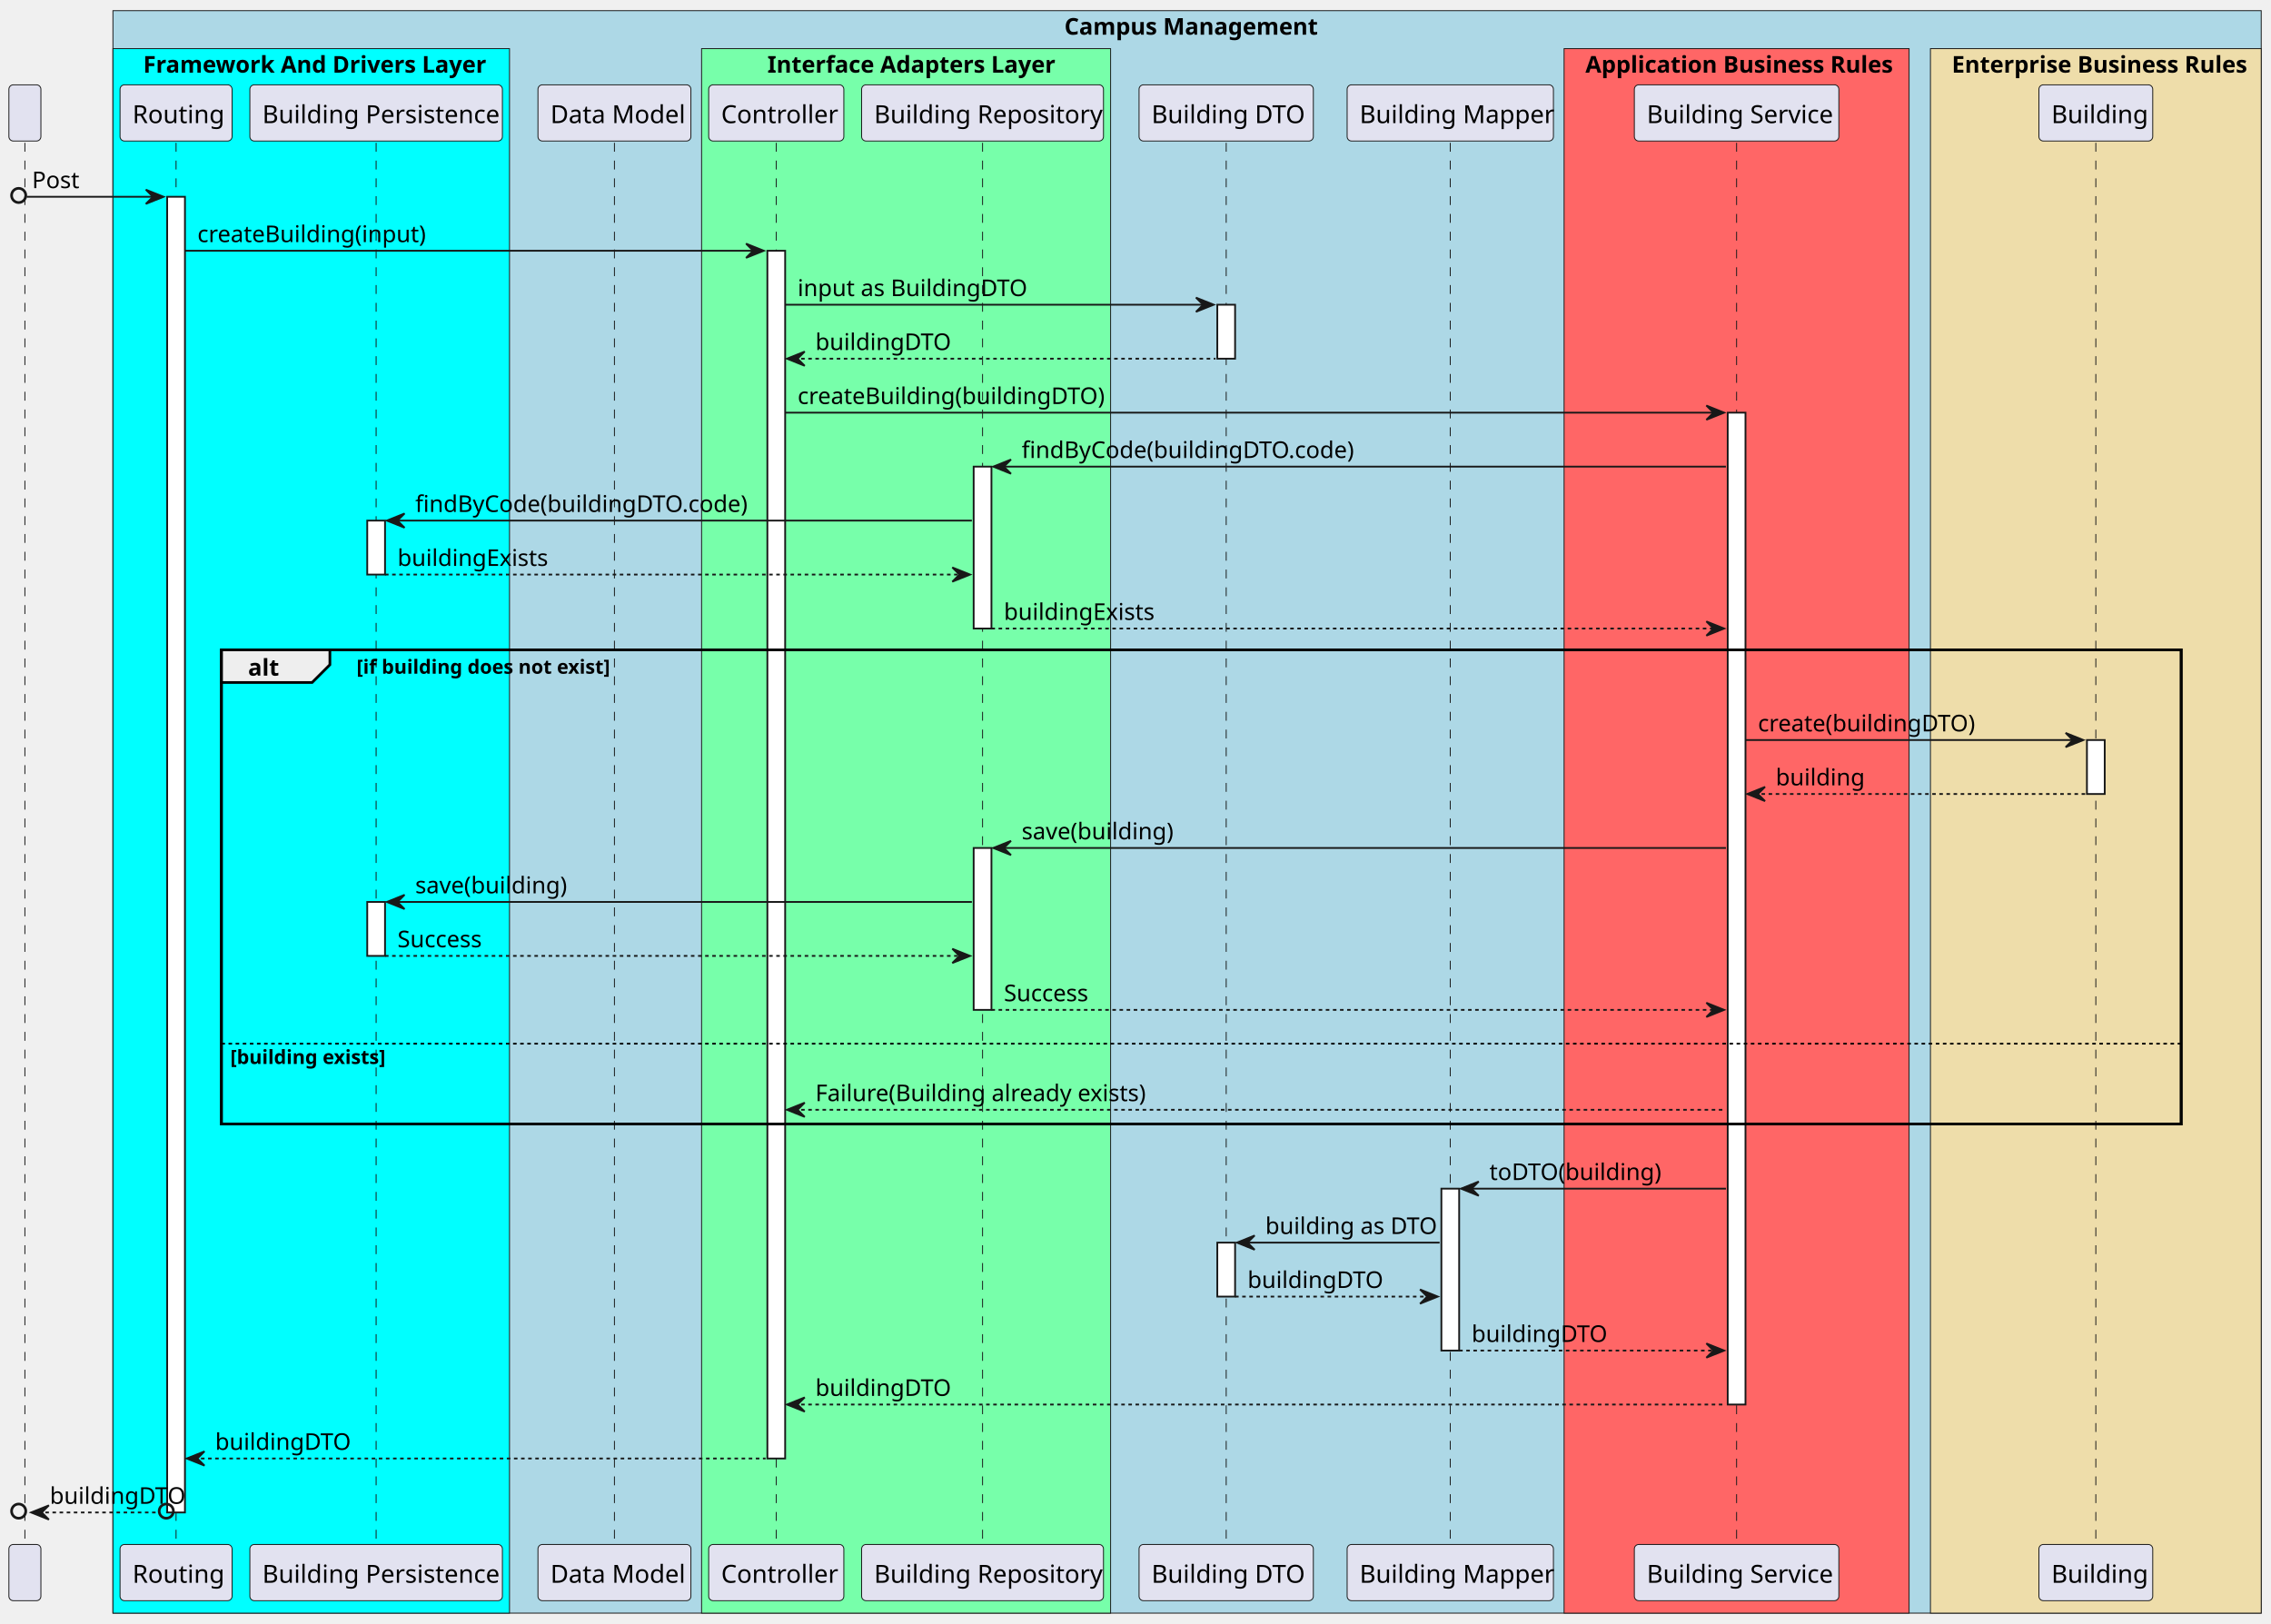
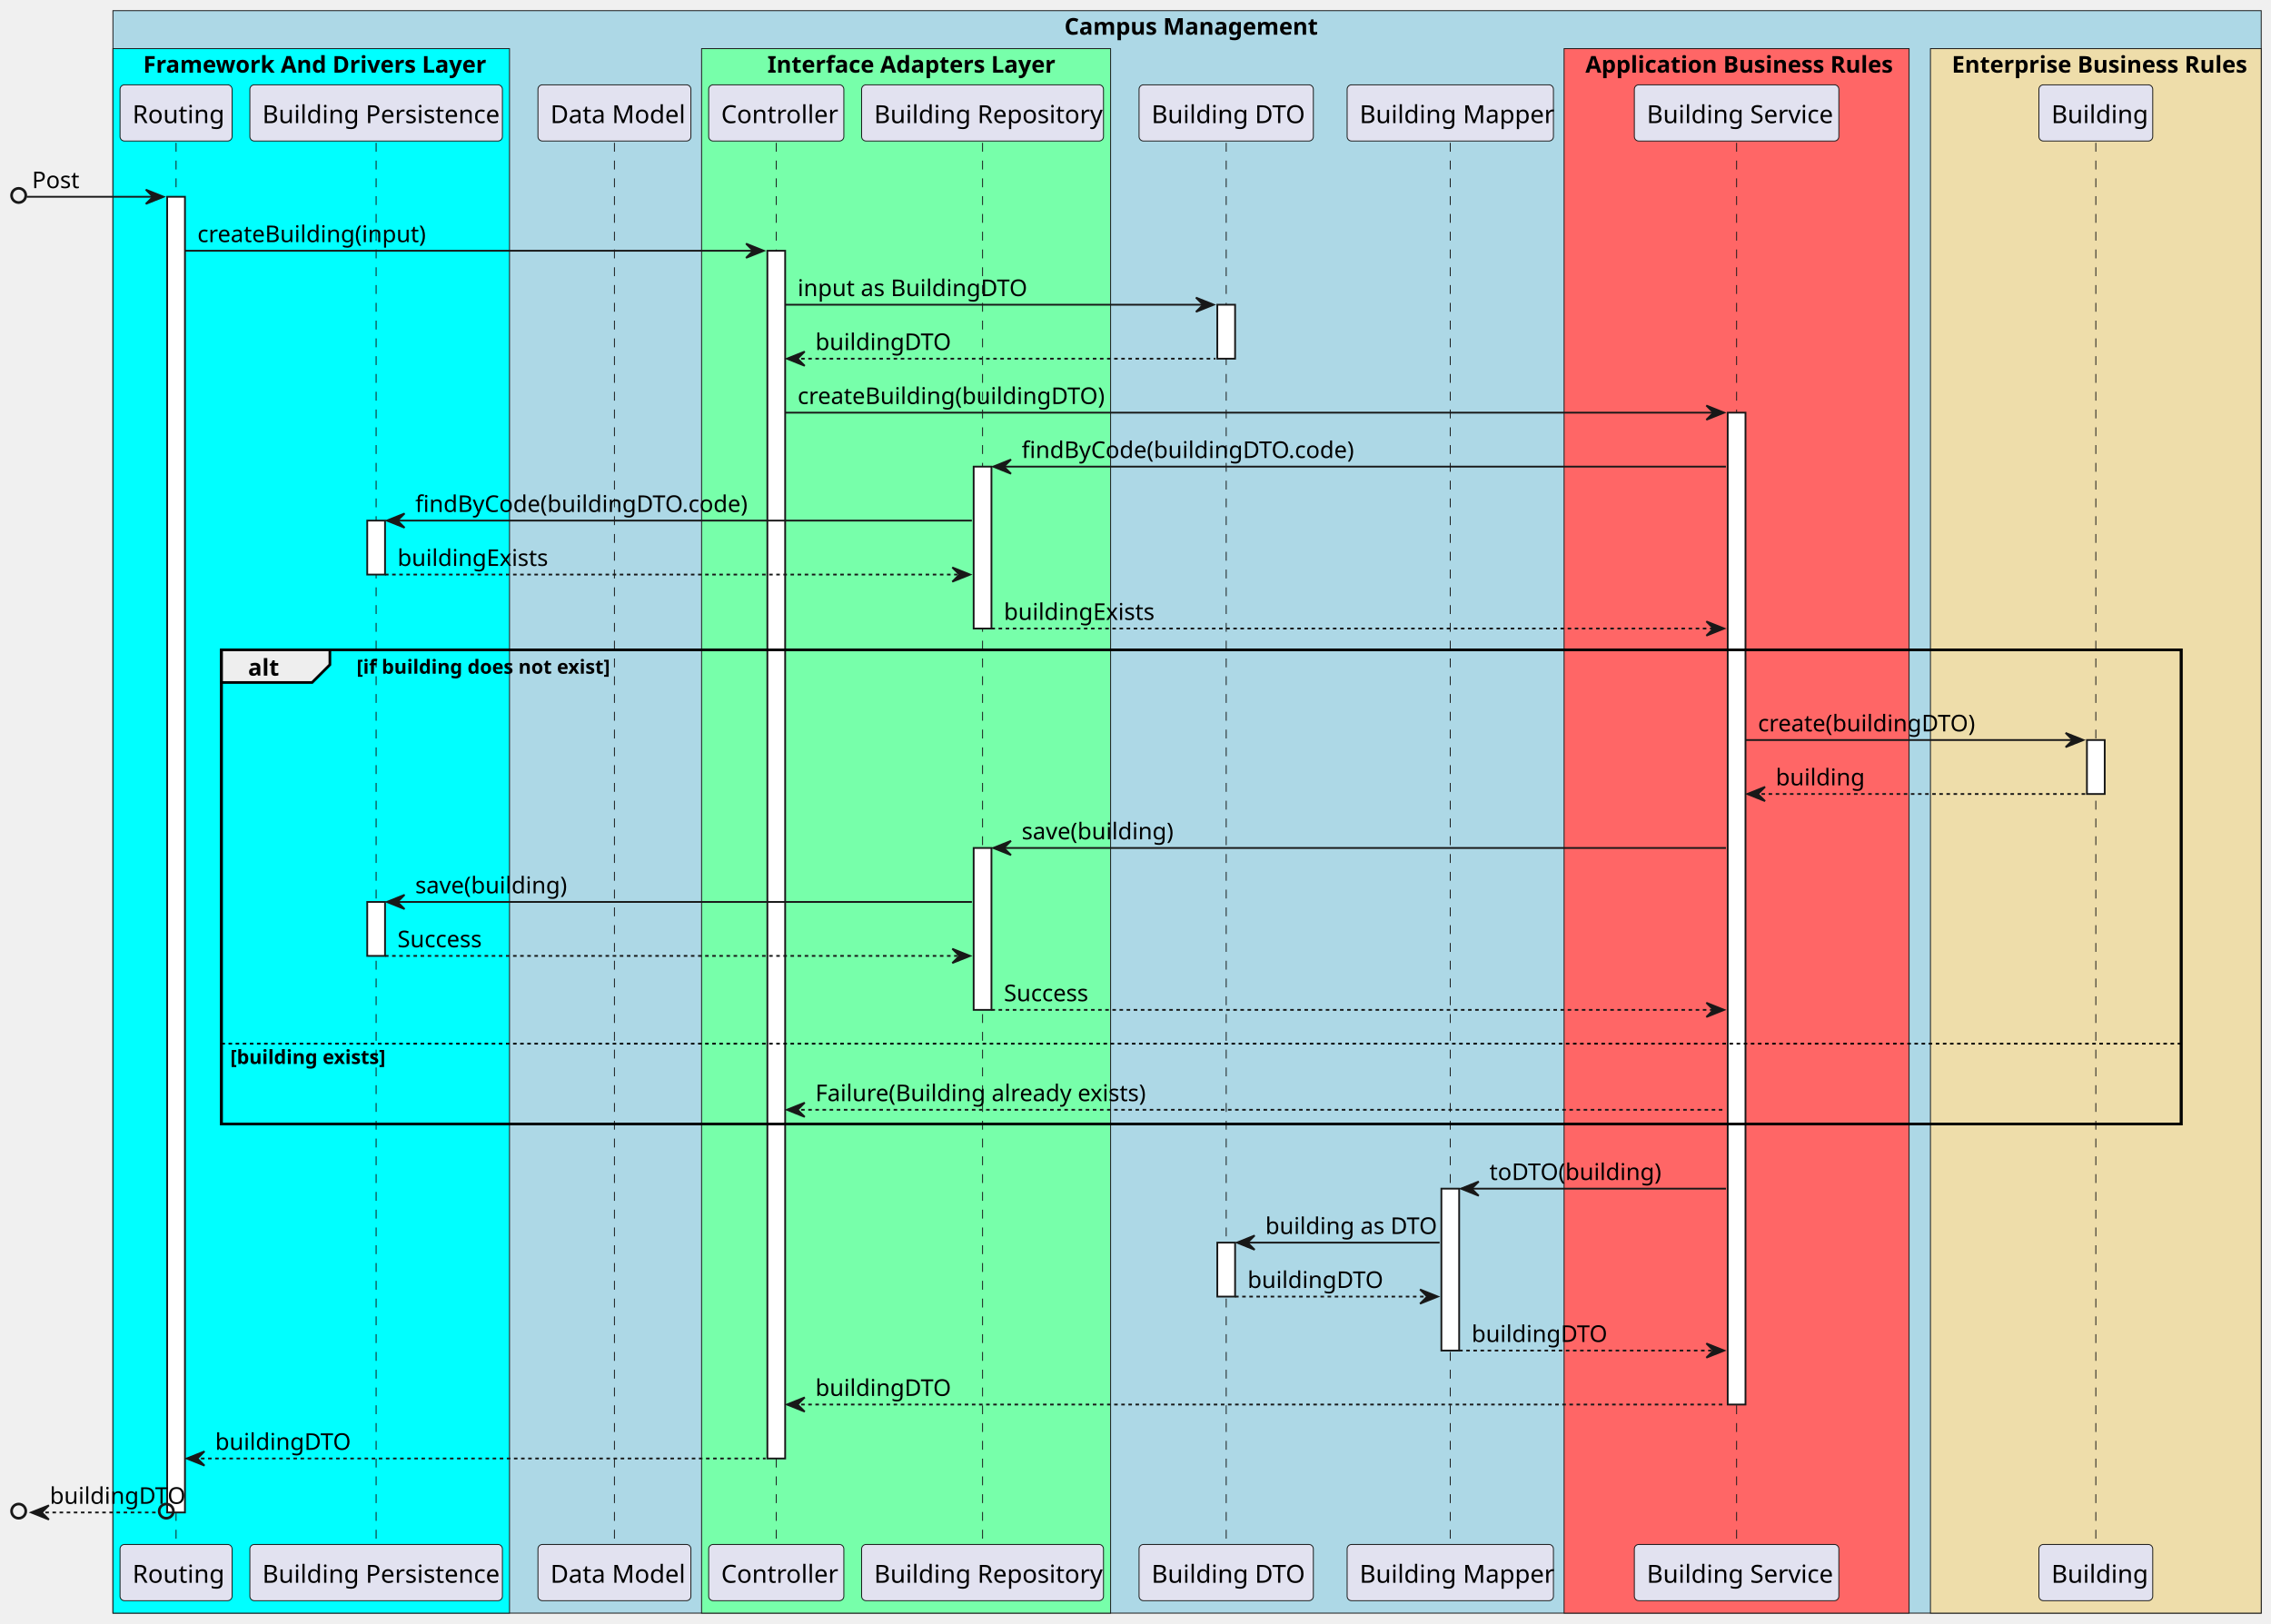
<svg xmlns="http://www.w3.org/2000/svg" contentStyleType="text/css" height="913px" preserveAspectRatio="none" style="width:1277px;height:913px;background:#FFFFFF;" version="1.1" viewBox="0 0 1277 913" width="1277px" zoomAndPan="magnify">
  <defs />
  <g>
    <rect fill="#ADD8E6" height="901.195" style="stroke:#181818;stroke-width:0.5;" width="1208" x="63.5" y="6" />
    <text fill="#000000" font-family="sans-serif" font-size="13" font-weight="bold" lengthAdjust="spacing" textLength="138" x="598.5" y="19.495">Campus Management</text>
    <rect fill="#00FFFF" height="879.844" style="stroke:#181818;stroke-width:0.5;" width="223" x="63.5" y="27.352" />
    <text fill="#000000" font-family="sans-serif" font-size="13" font-weight="bold" lengthAdjust="spacing" textLength="189" x="80.5" y="40.847">Framework And Drivers Layer</text>
    <rect fill="#77FFAA" height="879.844" style="stroke:#181818;stroke-width:0.5;" width="230" x="394.5" y="27.352" />
    <text fill="#000000" font-family="sans-serif" font-size="13" font-weight="bold" lengthAdjust="spacing" textLength="156" x="431.5" y="40.847">Interface Adapters Layer</text>
    <rect fill="#FF6666" height="879.844" style="stroke:#181818;stroke-width:0.5;" width="194" x="879.5" y="27.352" />
    <text fill="#000000" font-family="sans-serif" font-size="13" font-weight="bold" lengthAdjust="spacing" textLength="170" x="891.5" y="40.847">Application Business Rules</text>
    <rect fill="#EEDDAA" height="879.844" style="stroke:#181818;stroke-width:0.5;" width="186" x="1085.5" y="27.352" />
    <text fill="#000000" font-family="sans-serif" font-size="13" font-weight="bold" lengthAdjust="spacing" textLength="162" x="1097.5" y="40.847">Enterprise Business Rules</text>
    <rect fill="none" height="266.648" style="stroke:#000000;stroke-width:1.5;" width="1102" x="124.5" y="365.477" />
-     <line style="stroke:#181818;stroke-width:0.5;stroke-dasharray:5.0,5.0;" x1="14" x2="14" y1="80.312" y2="868.586" />
    <line style="stroke:#181818;stroke-width:0.5;stroke-dasharray:5.0,5.0;" x1="99" x2="99" y1="80.312" y2="868.586" />
    <rect fill="#FFFFFF" height="739.922" style="stroke:#181818;stroke-width:1.0;" width="10" x="94" y="110.664" />
    <line style="stroke:#181818;stroke-width:0.5;stroke-dasharray:5.0,5.0;" x1="211.5" x2="211.5" y1="80.312" y2="868.586" />
    <rect fill="#FFFFFF" height="30.352" style="stroke:#181818;stroke-width:1.0;" width="10" x="206.5" y="292.773" />
    <rect fill="#FFFFFF" height="30.352" style="stroke:#181818;stroke-width:1.0;" width="10" x="206.5" y="507.234" />
    <line style="stroke:#181818;stroke-width:0.5;stroke-dasharray:5.0,5.0;" x1="345.5" x2="345.5" y1="80.312" y2="868.586" />
    <line style="stroke:#181818;stroke-width:0.5;stroke-dasharray:5.0,5.0;" x1="436.5" x2="436.5" y1="80.312" y2="868.586" />
    <rect fill="#FFFFFF" height="679.219" style="stroke:#181818;stroke-width:1.0;" width="10" x="431.5" y="141.016" />
    <line style="stroke:#181818;stroke-width:0.5;stroke-dasharray:5.0,5.0;" x1="552.5" x2="552.5" y1="80.312" y2="868.586" />
    <rect fill="#FFFFFF" height="91.055" style="stroke:#181818;stroke-width:1.0;" width="10" x="547.5" y="262.422" />
    <rect fill="#FFFFFF" height="91.055" style="stroke:#181818;stroke-width:1.0;" width="10" x="547.5" y="476.883" />
    <line style="stroke:#181818;stroke-width:0.5;stroke-dasharray:5.0,5.0;" x1="689.5" x2="689.5" y1="80.312" y2="868.586" />
    <rect fill="#FFFFFF" height="30.352" style="stroke:#181818;stroke-width:1.0;" width="10" x="684.5" y="171.367" />
    <rect fill="#FFFFFF" height="30.352" style="stroke:#181818;stroke-width:1.0;" width="10" x="684.5" y="698.828" />
    <line style="stroke:#181818;stroke-width:0.5;stroke-dasharray:5.0,5.0;" x1="815.5" x2="815.5" y1="80.312" y2="868.586" />
    <rect fill="#FFFFFF" height="91.055" style="stroke:#181818;stroke-width:1.0;" width="10" x="810.5" y="668.477" />
    <line style="stroke:#181818;stroke-width:0.5;stroke-dasharray:5.0,5.0;" x1="976.5" x2="976.5" y1="80.312" y2="868.586" />
    <rect fill="#FFFFFF" height="557.812" style="stroke:#181818;stroke-width:1.0;" width="10" x="971.5" y="232.07" />
    <line style="stroke:#181818;stroke-width:0.5;stroke-dasharray:5.0,5.0;" x1="1178.5" x2="1178.5" y1="80.312" y2="868.586" />
    <rect fill="#FFFFFF" height="30.352" style="stroke:#181818;stroke-width:1.0;" width="10" x="1173.5" y="416.18" />
-     <rect fill="#E2E2F0" height="31.609" rx="2.5" ry="2.5" style="stroke:#181818;stroke-width:0.5;" width="18" x="5" y="47.703" />
-     <text fill="#000000" font-family="sans-serif" font-size="14" lengthAdjust="spacing" textLength="4" x="12" y="69.236"> </text>
    <rect fill="#E2E2F0" height="31.609" rx="2.5" ry="2.5" style="stroke:#181818;stroke-width:0.5;" width="63" x="67.5" y="47.703" />
    <text fill="#000000" font-family="sans-serif" font-size="14" lengthAdjust="spacing" textLength="49" x="74.5" y="69.236">Routing</text>
    <rect fill="#E2E2F0" height="31.609" rx="2.5" ry="2.5" style="stroke:#181818;stroke-width:0.5;" width="142" x="140.5" y="47.703" />
    <text fill="#000000" font-family="sans-serif" font-size="14" lengthAdjust="spacing" textLength="128" x="147.5" y="69.236">Building Persistence</text>
    <rect fill="#E2E2F0" height="31.609" rx="2.5" ry="2.5" style="stroke:#181818;stroke-width:0.5;" width="86" x="302.5" y="47.703" />
    <text fill="#000000" font-family="sans-serif" font-size="14" lengthAdjust="spacing" textLength="72" x="309.5" y="69.236">Data Model</text>
    <rect fill="#E2E2F0" height="31.609" rx="2.5" ry="2.5" style="stroke:#181818;stroke-width:0.5;" width="76" x="398.5" y="47.703" />
    <text fill="#000000" font-family="sans-serif" font-size="14" lengthAdjust="spacing" textLength="62" x="405.5" y="69.236">Controller</text>
    <rect fill="#E2E2F0" height="31.609" rx="2.5" ry="2.5" style="stroke:#181818;stroke-width:0.5;" width="136" x="484.5" y="47.703" />
    <text fill="#000000" font-family="sans-serif" font-size="14" lengthAdjust="spacing" textLength="122" x="491.5" y="69.236">Building Repository</text>
    <rect fill="#E2E2F0" height="31.609" rx="2.5" ry="2.5" style="stroke:#181818;stroke-width:0.5;" width="98" x="640.5" y="47.703" />
    <text fill="#000000" font-family="sans-serif" font-size="14" lengthAdjust="spacing" textLength="84" x="647.5" y="69.236">Building DTO</text>
    <rect fill="#E2E2F0" height="31.609" rx="2.5" ry="2.5" style="stroke:#181818;stroke-width:0.5;" width="116" x="757.5" y="47.703" />
    <text fill="#000000" font-family="sans-serif" font-size="14" lengthAdjust="spacing" textLength="102" x="764.5" y="69.236">Building Mapper</text>
    <rect fill="#E2E2F0" height="31.609" rx="2.5" ry="2.5" style="stroke:#181818;stroke-width:0.5;" width="115" x="919" y="47.703" />
    <text fill="#000000" font-family="sans-serif" font-size="14" lengthAdjust="spacing" textLength="101" x="926" y="69.236">Building Service</text>
    <rect fill="#E2E2F0" height="31.609" rx="2.5" ry="2.5" style="stroke:#181818;stroke-width:0.5;" width="64" x="1146.5" y="47.703" />
    <text fill="#000000" font-family="sans-serif" font-size="14" lengthAdjust="spacing" textLength="50" x="1153.5" y="69.236">Building</text>
-     <rect fill="#E2E2F0" height="31.609" rx="2.5" ry="2.5" style="stroke:#181818;stroke-width:0.5;" width="18" x="5" y="868.586" />
-     <text fill="#000000" font-family="sans-serif" font-size="14" lengthAdjust="spacing" textLength="4" x="12" y="890.119"> </text>
    <rect fill="#E2E2F0" height="31.609" rx="2.5" ry="2.5" style="stroke:#181818;stroke-width:0.5;" width="63" x="67.5" y="868.586" />
    <text fill="#000000" font-family="sans-serif" font-size="14" lengthAdjust="spacing" textLength="49" x="74.5" y="890.119">Routing</text>
    <rect fill="#E2E2F0" height="31.609" rx="2.5" ry="2.5" style="stroke:#181818;stroke-width:0.5;" width="142" x="140.5" y="868.586" />
    <text fill="#000000" font-family="sans-serif" font-size="14" lengthAdjust="spacing" textLength="128" x="147.5" y="890.119">Building Persistence</text>
    <rect fill="#E2E2F0" height="31.609" rx="2.5" ry="2.5" style="stroke:#181818;stroke-width:0.5;" width="86" x="302.5" y="868.586" />
    <text fill="#000000" font-family="sans-serif" font-size="14" lengthAdjust="spacing" textLength="72" x="309.5" y="890.119">Data Model</text>
    <rect fill="#E2E2F0" height="31.609" rx="2.5" ry="2.5" style="stroke:#181818;stroke-width:0.5;" width="76" x="398.5" y="868.586" />
    <text fill="#000000" font-family="sans-serif" font-size="14" lengthAdjust="spacing" textLength="62" x="405.5" y="890.119">Controller</text>
    <rect fill="#E2E2F0" height="31.609" rx="2.5" ry="2.5" style="stroke:#181818;stroke-width:0.5;" width="136" x="484.5" y="868.586" />
    <text fill="#000000" font-family="sans-serif" font-size="14" lengthAdjust="spacing" textLength="122" x="491.5" y="890.119">Building Repository</text>
    <rect fill="#E2E2F0" height="31.609" rx="2.5" ry="2.5" style="stroke:#181818;stroke-width:0.5;" width="98" x="640.5" y="868.586" />
    <text fill="#000000" font-family="sans-serif" font-size="14" lengthAdjust="spacing" textLength="84" x="647.5" y="890.119">Building DTO</text>
    <rect fill="#E2E2F0" height="31.609" rx="2.5" ry="2.5" style="stroke:#181818;stroke-width:0.5;" width="116" x="757.5" y="868.586" />
    <text fill="#000000" font-family="sans-serif" font-size="14" lengthAdjust="spacing" textLength="102" x="764.5" y="890.119">Building Mapper</text>
    <rect fill="#E2E2F0" height="31.609" rx="2.5" ry="2.5" style="stroke:#181818;stroke-width:0.5;" width="115" x="919" y="868.586" />
    <text fill="#000000" font-family="sans-serif" font-size="14" lengthAdjust="spacing" textLength="101" x="926" y="890.119">Building Service</text>
    <rect fill="#E2E2F0" height="31.609" rx="2.5" ry="2.5" style="stroke:#181818;stroke-width:0.5;" width="64" x="1146.5" y="868.586" />
    <text fill="#000000" font-family="sans-serif" font-size="14" lengthAdjust="spacing" textLength="50" x="1153.5" y="890.119">Building</text>
    <ellipse cx="10.5" cy="109.914" fill="none" rx="4" ry="4" style="stroke:#181818;stroke-width:1.5;" />
    <polygon fill="#181818" points="82,106.664,92,110.664,82,114.664,86,110.664" style="stroke:#181818;stroke-width:1.0;" />
    <line style="stroke:#181818;stroke-width:1.0;" x1="15" x2="88" y1="110.664" y2="110.664" />
    <text fill="#000000" font-family="sans-serif" font-size="13" lengthAdjust="spacing" textLength="27" x="18" y="105.808">Post</text>
    <polygon fill="#181818" points="419.5,137.016,429.5,141.016,419.5,145.016,423.5,141.016" style="stroke:#181818;stroke-width:1.0;" />
    <line style="stroke:#181818;stroke-width:1.0;" x1="104" x2="425.5" y1="141.016" y2="141.016" />
    <text fill="#000000" font-family="sans-serif" font-size="13" lengthAdjust="spacing" textLength="118" x="111" y="136.159">createBuilding(input)</text>
    <polygon fill="#181818" points="672.5,167.367,682.5,171.367,672.5,175.367,676.5,171.367" style="stroke:#181818;stroke-width:1.0;" />
    <line style="stroke:#181818;stroke-width:1.0;" x1="441.5" x2="678.5" y1="171.367" y2="171.367" />
    <text fill="#000000" font-family="sans-serif" font-size="13" lengthAdjust="spacing" textLength="122" x="448.5" y="166.511">input as BuildingDTO</text>
    <polygon fill="#181818" points="452.5,197.719,442.5,201.719,452.5,205.719,448.5,201.719" style="stroke:#181818;stroke-width:1.0;" />
    <line style="stroke:#181818;stroke-width:1.0;stroke-dasharray:2.0,2.0;" x1="446.5" x2="683.5" y1="201.719" y2="201.719" />
    <text fill="#000000" font-family="sans-serif" font-size="13" lengthAdjust="spacing" textLength="70" x="458.5" y="196.862">buildingDTO</text>
    <polygon fill="#181818" points="959.5,228.07,969.5,232.07,959.5,236.07,963.5,232.07" style="stroke:#181818;stroke-width:1.0;" />
    <line style="stroke:#181818;stroke-width:1.0;" x1="441.5" x2="965.5" y1="232.07" y2="232.07" />
    <text fill="#000000" font-family="sans-serif" font-size="13" lengthAdjust="spacing" textLength="160" x="448.5" y="227.214">createBuilding(buildingDTO)</text>
    <polygon fill="#181818" points="568.5,258.422,558.5,262.422,568.5,266.422,564.5,262.422" style="stroke:#181818;stroke-width:1.0;" />
    <line style="stroke:#181818;stroke-width:1.0;" x1="562.5" x2="970.5" y1="262.422" y2="262.422" />
    <text fill="#000000" font-family="sans-serif" font-size="13" lengthAdjust="spacing" textLength="176" x="574.5" y="257.565">findByCode(buildingDTO.code)</text>
    <polygon fill="#181818" points="227.5,288.773,217.5,292.773,227.5,296.773,223.5,292.773" style="stroke:#181818;stroke-width:1.0;" />
    <line style="stroke:#181818;stroke-width:1.0;" x1="221.5" x2="546.5" y1="292.773" y2="292.773" />
    <text fill="#000000" font-family="sans-serif" font-size="13" lengthAdjust="spacing" textLength="176" x="233.5" y="287.917">findByCode(buildingDTO.code)</text>
    <polygon fill="#181818" points="535.5,319.125,545.5,323.125,535.5,327.125,539.5,323.125" style="stroke:#181818;stroke-width:1.0;" />
    <line style="stroke:#181818;stroke-width:1.0;stroke-dasharray:2.0,2.0;" x1="216.5" x2="541.5" y1="323.125" y2="323.125" />
    <text fill="#000000" font-family="sans-serif" font-size="13" lengthAdjust="spacing" textLength="81" x="223.5" y="318.269">buildingExists</text>
    <polygon fill="#181818" points="959.5,349.477,969.5,353.477,959.5,357.477,963.5,353.477" style="stroke:#181818;stroke-width:1.0;" />
    <line style="stroke:#181818;stroke-width:1.0;stroke-dasharray:2.0,2.0;" x1="557.5" x2="965.5" y1="353.477" y2="353.477" />
    <text fill="#000000" font-family="sans-serif" font-size="13" lengthAdjust="spacing" textLength="81" x="564.5" y="348.62">buildingExists</text>
    <path d="M124.5,365.477 L185.5,365.477 L185.5,373.828 L175.5,383.828 L124.5,383.828 L124.5,365.477 " fill="#EEEEEE" style="stroke:#000000;stroke-width:1.5;" />
    <rect fill="none" height="266.648" style="stroke:#000000;stroke-width:1.5;" width="1102" x="124.5" y="365.477" />
    <text fill="#000000" font-family="sans-serif" font-size="13" font-weight="bold" lengthAdjust="spacing" textLength="16" x="139.5" y="379.972">alt</text>
    <text fill="#000000" font-family="sans-serif" font-size="11" font-weight="bold" lengthAdjust="spacing" textLength="144" x="200.5" y="378.896">[if building does not exist]</text>
    <line style="stroke:#000000;stroke-width:1.0;stroke-dasharray:2.0,2.0;" x1="124.5" x2="1226.5" y1="586.938" y2="586.938" />
    <text fill="#000000" font-family="sans-serif" font-size="11" font-weight="bold" lengthAdjust="spacing" textLength="89" x="129.5" y="598.356">[building exists]</text>
    <polygon fill="#181818" points="1161.5,412.18,1171.5,416.18,1161.5,420.18,1165.5,416.18" style="stroke:#181818;stroke-width:1.0;" />
    <line style="stroke:#181818;stroke-width:1.0;" x1="981.5" x2="1167.5" y1="416.18" y2="416.18" />
    <text fill="#000000" font-family="sans-serif" font-size="13" lengthAdjust="spacing" textLength="114" x="988.5" y="411.323">create(buildingDTO)</text>
    <polygon fill="#181818" points="992.5,442.531,982.5,446.531,992.5,450.531,988.5,446.531" style="stroke:#181818;stroke-width:1.0;" />
    <line style="stroke:#181818;stroke-width:1.0;stroke-dasharray:2.0,2.0;" x1="986.5" x2="1172.5" y1="446.531" y2="446.531" />
    <text fill="#000000" font-family="sans-serif" font-size="13" lengthAdjust="spacing" textLength="44" x="998.5" y="441.675">building</text>
    <polygon fill="#181818" points="568.5,472.883,558.5,476.883,568.5,480.883,564.5,476.883" style="stroke:#181818;stroke-width:1.0;" />
    <line style="stroke:#181818;stroke-width:1.0;" x1="562.5" x2="970.5" y1="476.883" y2="476.883" />
    <text fill="#000000" font-family="sans-serif" font-size="13" lengthAdjust="spacing" textLength="78" x="574.5" y="472.026">save(building)</text>
    <polygon fill="#181818" points="227.5,503.234,217.5,507.234,227.5,511.234,223.5,507.234" style="stroke:#181818;stroke-width:1.0;" />
    <line style="stroke:#181818;stroke-width:1.0;" x1="221.5" x2="546.5" y1="507.234" y2="507.234" />
    <text fill="#000000" font-family="sans-serif" font-size="13" lengthAdjust="spacing" textLength="78" x="233.5" y="502.378">save(building)</text>
    <polygon fill="#181818" points="535.5,533.586,545.5,537.586,535.5,541.586,539.5,537.586" style="stroke:#181818;stroke-width:1.0;" />
    <line style="stroke:#181818;stroke-width:1.0;stroke-dasharray:2.0,2.0;" x1="216.5" x2="541.5" y1="537.586" y2="537.586" />
    <text fill="#000000" font-family="sans-serif" font-size="13" lengthAdjust="spacing" textLength="51" x="223.5" y="532.73">Success</text>
    <polygon fill="#181818" points="959.5,563.938,969.5,567.938,959.5,571.938,963.5,567.938" style="stroke:#181818;stroke-width:1.0;" />
    <line style="stroke:#181818;stroke-width:1.0;stroke-dasharray:2.0,2.0;" x1="557.5" x2="965.5" y1="567.938" y2="567.938" />
    <text fill="#000000" font-family="sans-serif" font-size="13" lengthAdjust="spacing" textLength="51" x="564.5" y="563.081">Success</text>
    <polygon fill="#181818" points="452.5,620.125,442.5,624.125,452.5,628.125,448.5,624.125" style="stroke:#181818;stroke-width:1.0;" />
    <line style="stroke:#181818;stroke-width:1.0;stroke-dasharray:2.0,2.0;" x1="446.5" x2="970.5" y1="624.125" y2="624.125" />
    <text fill="#000000" font-family="sans-serif" font-size="13" lengthAdjust="spacing" textLength="178" x="458.5" y="619.269">Failure(Building already exists)</text>
    <polygon fill="#181818" points="831.5,664.477,821.5,668.477,831.5,672.477,827.5,668.477" style="stroke:#181818;stroke-width:1.0;" />
    <line style="stroke:#181818;stroke-width:1.0;" x1="825.5" x2="970.5" y1="668.477" y2="668.477" />
    <text fill="#000000" font-family="sans-serif" font-size="13" lengthAdjust="spacing" textLength="89" x="837.5" y="663.62">toDTO(building)</text>
    <polygon fill="#181818" points="705.5,694.828,695.5,698.828,705.5,702.828,701.5,698.828" style="stroke:#181818;stroke-width:1.0;" />
    <line style="stroke:#181818;stroke-width:1.0;" x1="699.5" x2="809.5" y1="698.828" y2="698.828" />
    <text fill="#000000" font-family="sans-serif" font-size="13" lengthAdjust="spacing" textLength="92" x="711.5" y="693.972">building as DTO</text>
    <polygon fill="#181818" points="798.5,725.18,808.5,729.18,798.5,733.18,802.5,729.18" style="stroke:#181818;stroke-width:1.0;" />
    <line style="stroke:#181818;stroke-width:1.0;stroke-dasharray:2.0,2.0;" x1="694.5" x2="804.5" y1="729.18" y2="729.18" />
    <text fill="#000000" font-family="sans-serif" font-size="13" lengthAdjust="spacing" textLength="70" x="701.5" y="724.323">buildingDTO</text>
    <polygon fill="#181818" points="959.5,755.531,969.5,759.531,959.5,763.531,963.5,759.531" style="stroke:#181818;stroke-width:1.0;" />
    <line style="stroke:#181818;stroke-width:1.0;stroke-dasharray:2.0,2.0;" x1="820.5" x2="965.5" y1="759.531" y2="759.531" />
    <text fill="#000000" font-family="sans-serif" font-size="13" lengthAdjust="spacing" textLength="70" x="827.5" y="754.675">buildingDTO</text>
    <polygon fill="#181818" points="452.5,785.883,442.5,789.883,452.5,793.883,448.5,789.883" style="stroke:#181818;stroke-width:1.0;" />
    <line style="stroke:#181818;stroke-width:1.0;stroke-dasharray:2.0,2.0;" x1="446.5" x2="970.5" y1="789.883" y2="789.883" />
    <text fill="#000000" font-family="sans-serif" font-size="13" lengthAdjust="spacing" textLength="70" x="458.5" y="785.026">buildingDTO</text>
    <polygon fill="#181818" points="115,816.234,105,820.234,115,824.234,111,820.234" style="stroke:#181818;stroke-width:1.0;" />
    <line style="stroke:#181818;stroke-width:1.0;stroke-dasharray:2.0,2.0;" x1="109" x2="430.5" y1="820.234" y2="820.234" />
    <text fill="#000000" font-family="sans-serif" font-size="13" lengthAdjust="spacing" textLength="70" x="121" y="815.378">buildingDTO</text>
    <ellipse cx="10.5" cy="849.836" fill="none" rx="4" ry="4" style="stroke:#181818;stroke-width:1.5;" />
    <polygon fill="#181818" points="27.5,846.586,17.5,850.586,27.5,854.586,23.5,850.586" style="stroke:#181818;stroke-width:1.0;" />
    <ellipse cx="93.5" cy="849.836" fill="none" rx="4" ry="4" style="stroke:#181818;stroke-width:1.5;" />
    <line style="stroke:#181818;stroke-width:1.0;stroke-dasharray:2.0,2.0;" x1="25.5" x2="89" y1="850.586" y2="850.586" />
    <text fill="#000000" font-family="sans-serif" font-size="13" lengthAdjust="spacing" textLength="70" x="28" y="845.73">buildingDTO</text>
  </g>
</svg>
